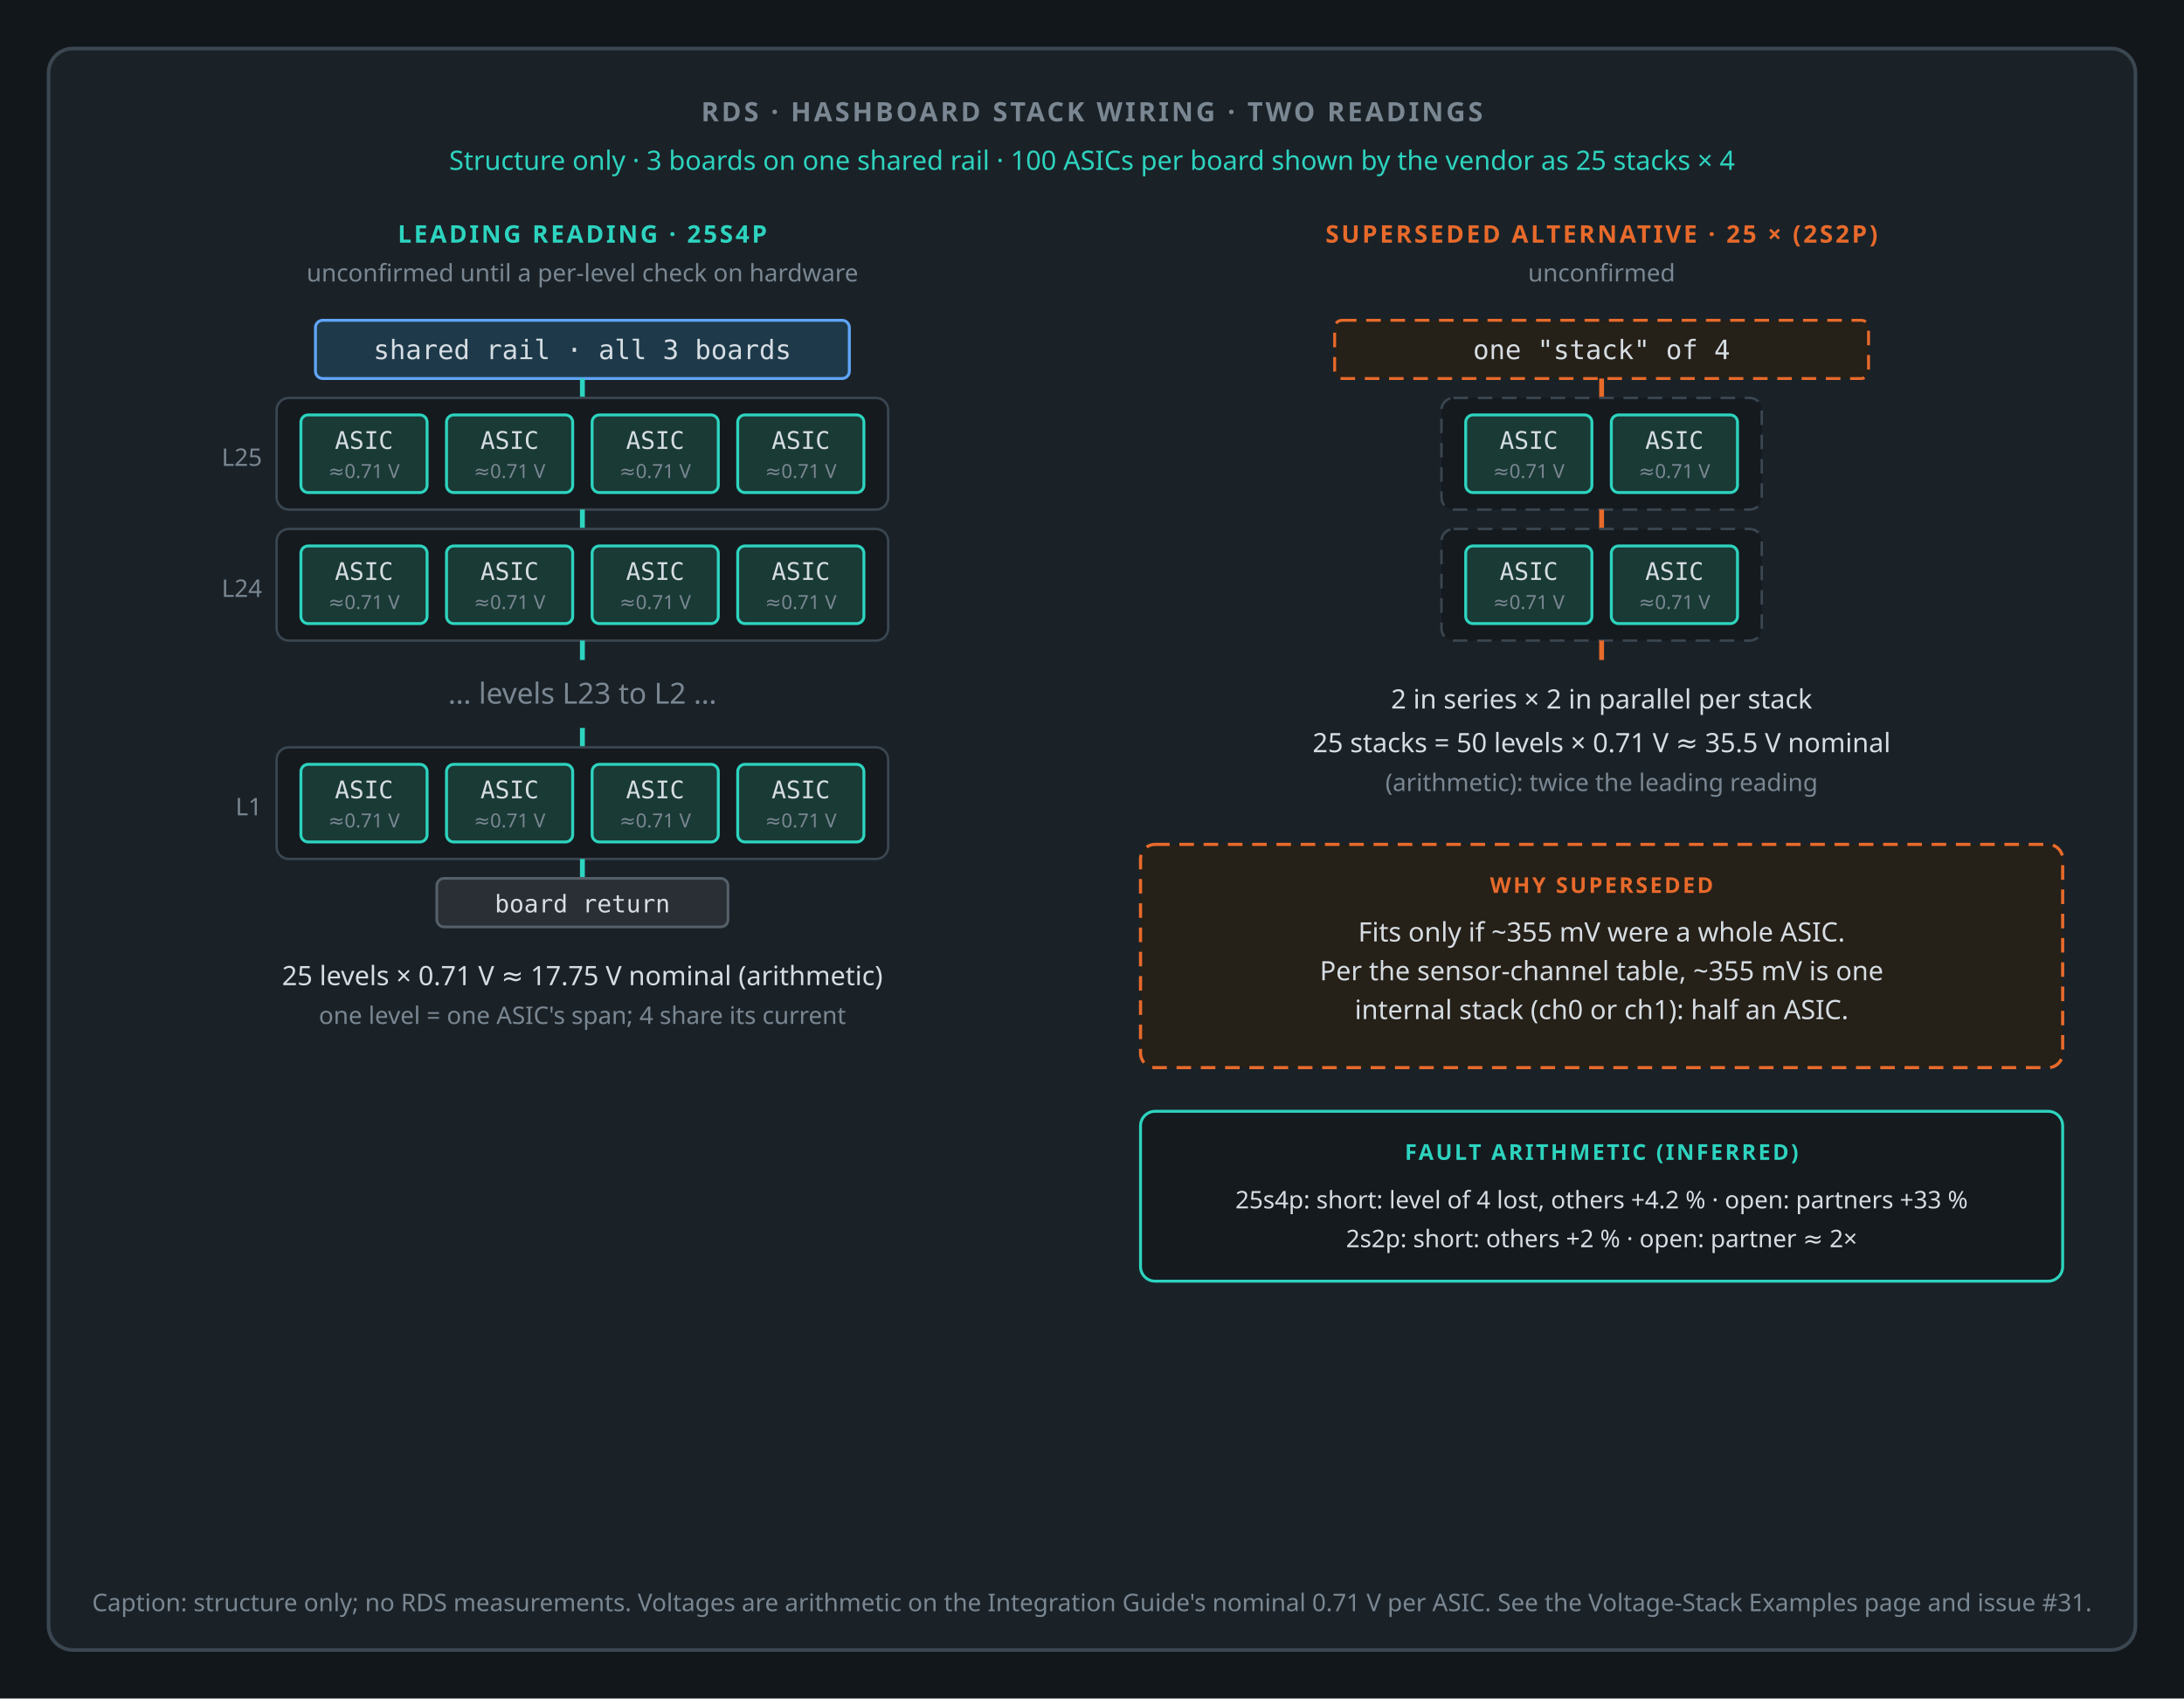
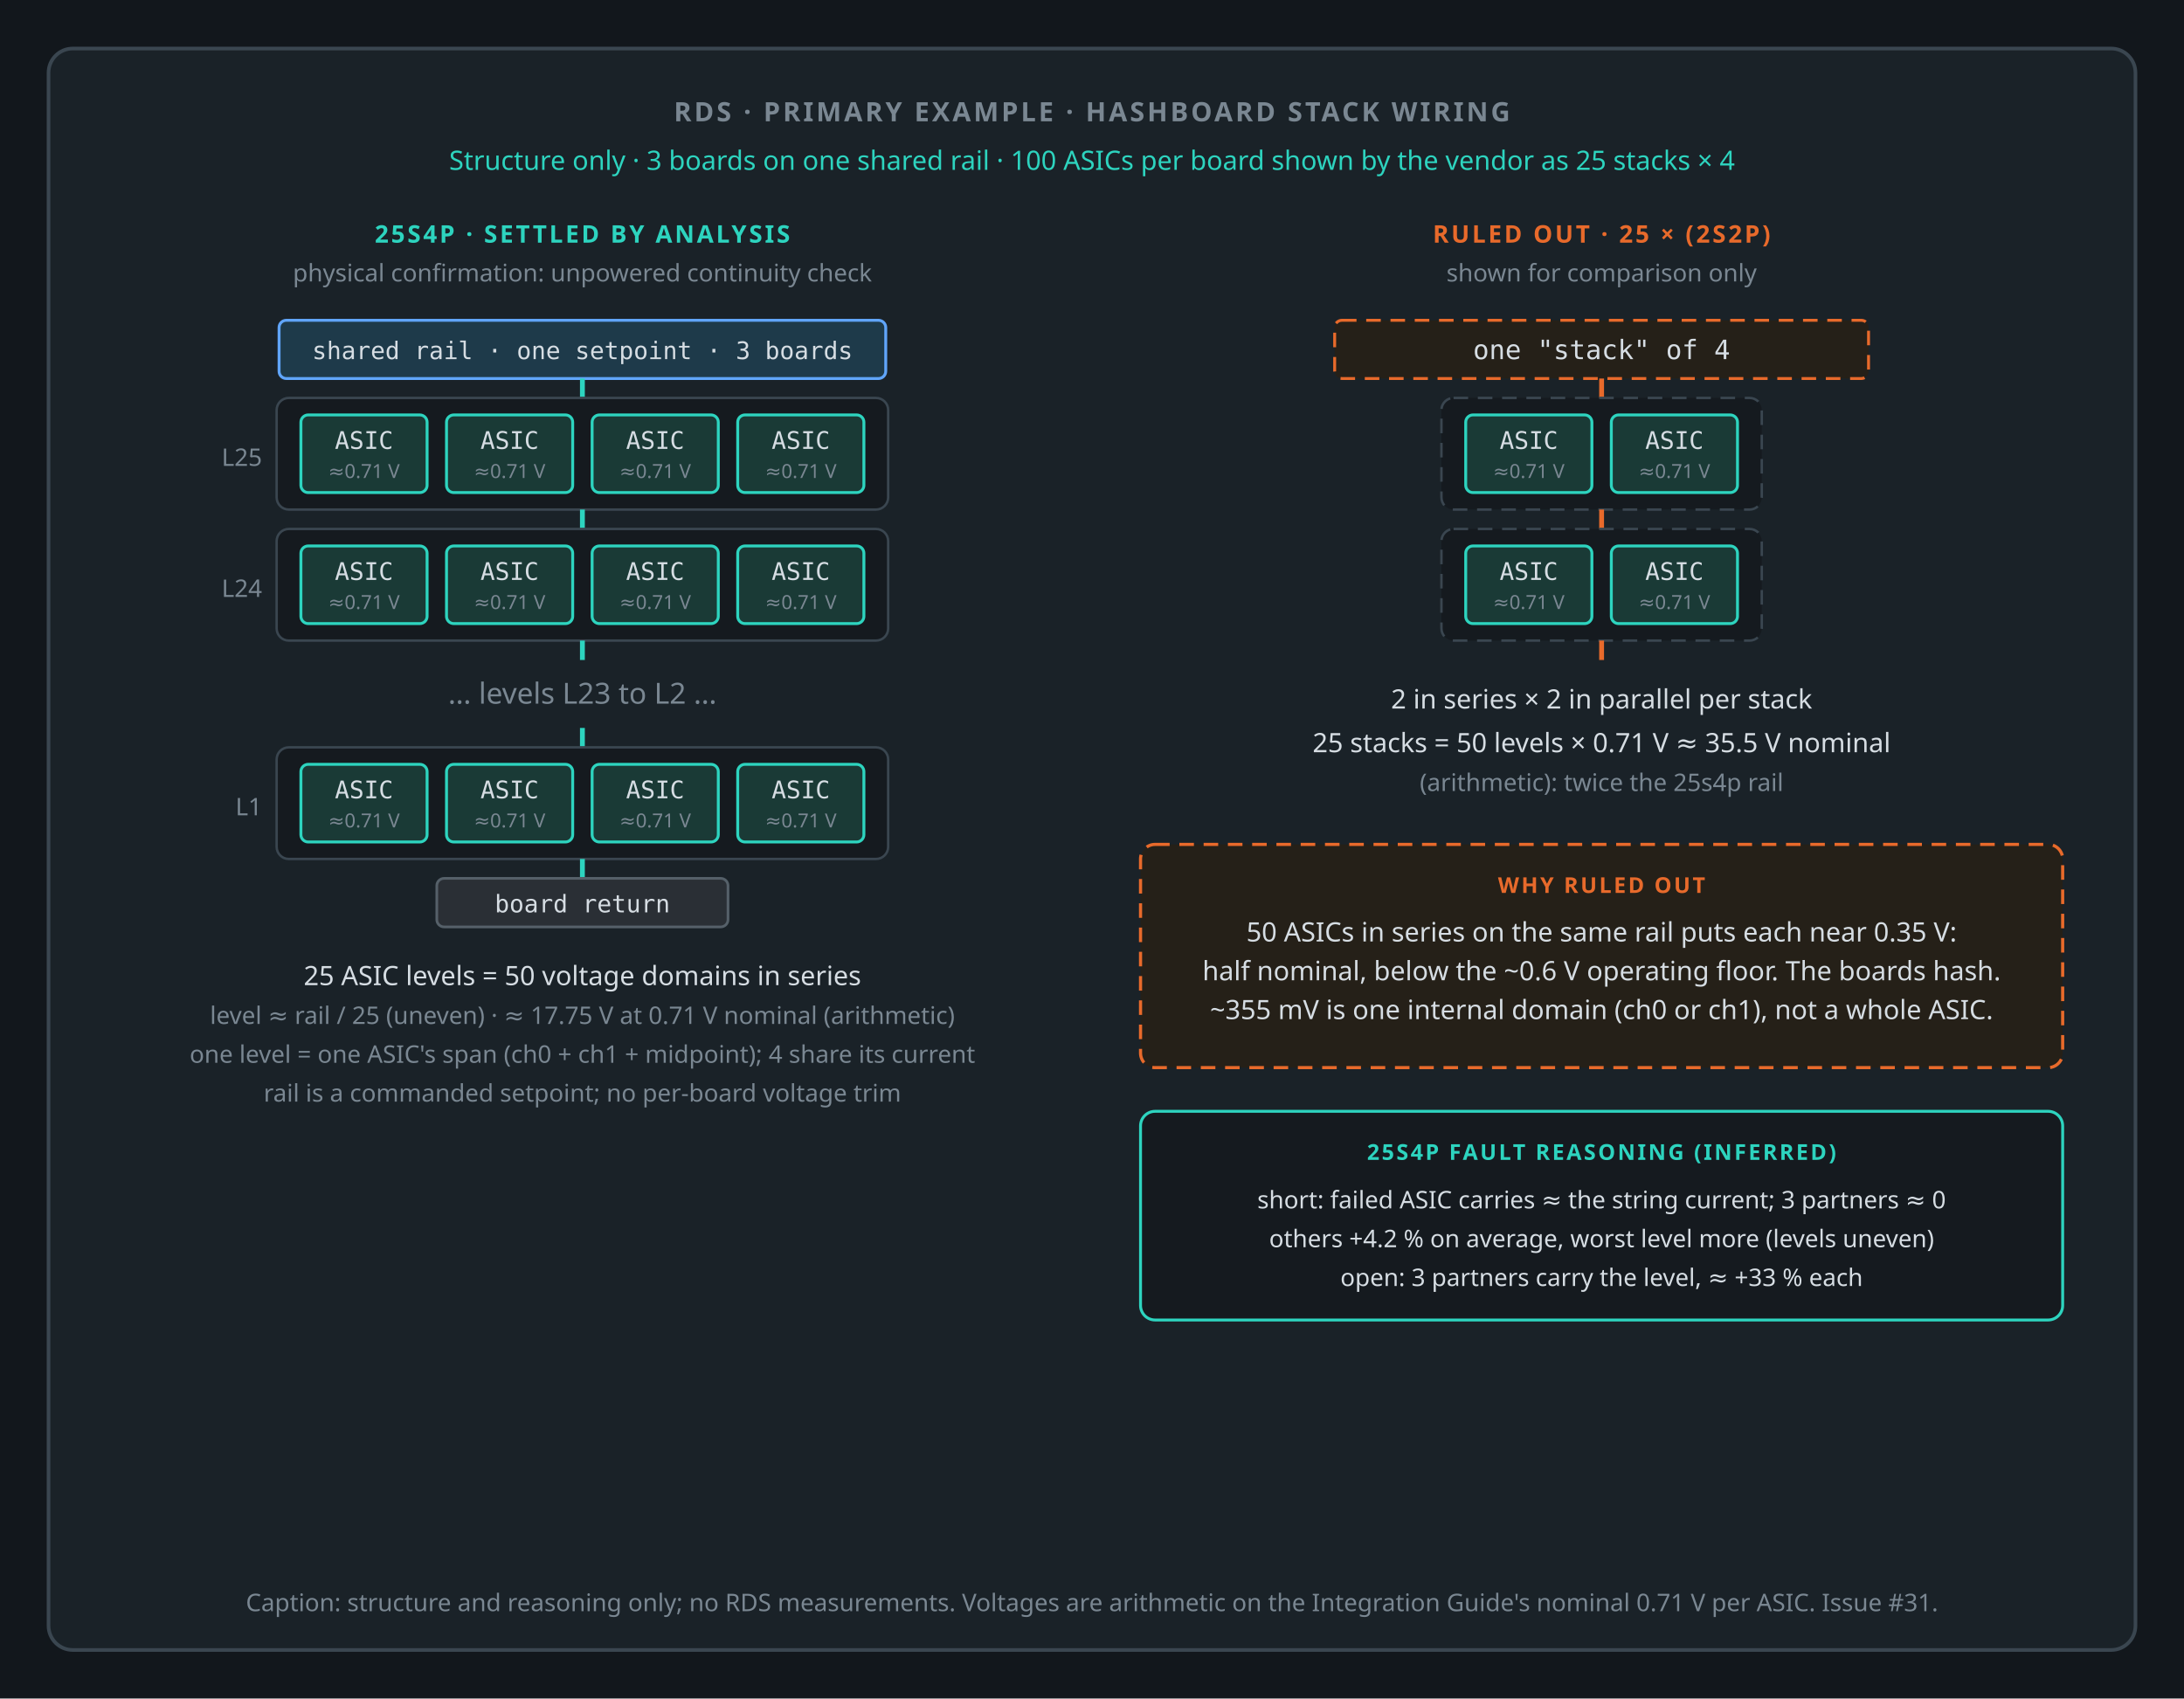
- <svg xmlns="http://www.w3.org/2000/svg" viewBox="0 0 900 700" role="img" aria-label="RDS stack wiring readings: 25 levels of 4 in parallel versus 2s2p">
+ <svg xmlns="http://www.w3.org/2000/svg" viewBox="0 0 900 700" role="img" aria-label="RDS stack wiring: 25 levels of 4 in parallel; 2s2p ruled out">
  <rect width="900" height="700" fill="#12171c" />
  <rect x="20" y="20" width="860" height="660" rx="10" fill="#1a2228" stroke="#3a4650" stroke-width="1.5" />
-   <text x="450.0" y="50" text-anchor="middle" fill="#7a8792" font-family="Orbitron,sans-serif" font-size="11" font-weight="600" letter-spacing="0.1em">RDS · HASHBOARD STACK WIRING · TWO READINGS</text>
+   <text x="450.0" y="50" text-anchor="middle" fill="#7a8792" font-family="Orbitron,sans-serif" font-size="11" font-weight="600" letter-spacing="0.1em">RDS · PRIMARY EXAMPLE · HASHBOARD STACK WIRING</text>
  <text x="450.0" y="70" text-anchor="middle" fill="#2dd4bf" font-family="Ubuntu,sans-serif" font-size="11">Structure only · 3 boards on one shared rail · 100 ASICs per board shown by the vendor as 25 stacks × 4</text>
-   <text x="240" y="100" text-anchor="middle" fill="#2dd4bf" font-family="Orbitron,sans-serif" font-size="10" font-weight="600" letter-spacing="0.1em">LEADING READING · 25S4P</text>
-   <text x="240" y="116" text-anchor="middle" fill="#7a8792" font-family="Ubuntu,sans-serif" font-size="10">unconfirmed until a per-level check on hardware</text>
-   <text x="660" y="100" text-anchor="middle" fill="#E86A2B" font-family="Orbitron,sans-serif" font-size="10" font-weight="600" letter-spacing="0.1em">SUPERSEDED ALTERNATIVE · 25 × (2S2P)</text>
-   <text x="660" y="116" text-anchor="middle" fill="#7a8792" font-family="Ubuntu,sans-serif" font-size="10">unconfirmed</text>
-   <rect x="130" y="132" width="220" height="24" rx="3" fill="#1e3a4a" stroke="#60a5fa" stroke-width="1.2" />
-   <text x="240" y="148" text-anchor="middle" fill="#d6dde3" font-family="JetBrains Mono,monospace" font-size="11">shared rail · all 3 boards</text>
+   <text x="240" y="100" text-anchor="middle" fill="#2dd4bf" font-family="Orbitron,sans-serif" font-size="10" font-weight="600" letter-spacing="0.1em">25S4P · SETTLED BY ANALYSIS</text>
+   <text x="240" y="116" text-anchor="middle" fill="#7a8792" font-family="Ubuntu,sans-serif" font-size="10">physical confirmation: unpowered continuity check</text>
+   <text x="660" y="100" text-anchor="middle" fill="#E86A2B" font-family="Orbitron,sans-serif" font-size="10" font-weight="600" letter-spacing="0.1em">RULED OUT · 25 × (2S2P)</text>
+   <text x="660" y="116" text-anchor="middle" fill="#7a8792" font-family="Ubuntu,sans-serif" font-size="10">shown for comparison only</text>
+   <rect x="115" y="132" width="250" height="24" rx="3" fill="#1e3a4a" stroke="#60a5fa" stroke-width="1.2" />
+   <text x="240" y="148" text-anchor="middle" fill="#d6dde3" font-family="JetBrains Mono,monospace" font-size="10">shared rail · one setpoint · 3 boards</text>
  <line x1="240" y1="156" x2="240" y2="164" stroke="#2dd4bf" stroke-width="2" />
  <rect x="114.0" y="164" width="252" height="46" rx="5" fill="#151a1f" stroke="#3a4650" stroke-width="1" />
  <text x="108.0" y="192" text-anchor="end" fill="#7a8792" font-family="Ubuntu,sans-serif" font-size="10">L25</text>
  <rect x="124.0" y="171" width="52" height="32" rx="3" fill="#1a3a36" stroke="#2dd4bf" stroke-width="1.2" />
  <text x="150.0" y="185" text-anchor="middle" fill="#d6dde3" font-family="JetBrains Mono,monospace" font-size="10">ASIC</text>
  <text x="150.0" y="197" text-anchor="middle" fill="#7a8792" font-family="Ubuntu,sans-serif" font-size="8">≈0.71 V</text>
  <rect x="184.0" y="171" width="52" height="32" rx="3" fill="#1a3a36" stroke="#2dd4bf" stroke-width="1.2" />
  <text x="210.0" y="185" text-anchor="middle" fill="#d6dde3" font-family="JetBrains Mono,monospace" font-size="10">ASIC</text>
  <text x="210.0" y="197" text-anchor="middle" fill="#7a8792" font-family="Ubuntu,sans-serif" font-size="8">≈0.71 V</text>
  <rect x="244.0" y="171" width="52" height="32" rx="3" fill="#1a3a36" stroke="#2dd4bf" stroke-width="1.2" />
  <text x="270.0" y="185" text-anchor="middle" fill="#d6dde3" font-family="JetBrains Mono,monospace" font-size="10">ASIC</text>
  <text x="270.0" y="197" text-anchor="middle" fill="#7a8792" font-family="Ubuntu,sans-serif" font-size="8">≈0.71 V</text>
  <rect x="304.0" y="171" width="52" height="32" rx="3" fill="#1a3a36" stroke="#2dd4bf" stroke-width="1.2" />
  <text x="330.0" y="185" text-anchor="middle" fill="#d6dde3" font-family="JetBrains Mono,monospace" font-size="10">ASIC</text>
  <text x="330.0" y="197" text-anchor="middle" fill="#7a8792" font-family="Ubuntu,sans-serif" font-size="8">≈0.71 V</text>
  <line x1="240" y1="210" x2="240" y2="218" stroke="#2dd4bf" stroke-width="2" />
  <rect x="114.0" y="218" width="252" height="46" rx="5" fill="#151a1f" stroke="#3a4650" stroke-width="1" />
  <text x="108.0" y="246" text-anchor="end" fill="#7a8792" font-family="Ubuntu,sans-serif" font-size="10">L24</text>
  <rect x="124.0" y="225" width="52" height="32" rx="3" fill="#1a3a36" stroke="#2dd4bf" stroke-width="1.2" />
  <text x="150.0" y="239" text-anchor="middle" fill="#d6dde3" font-family="JetBrains Mono,monospace" font-size="10">ASIC</text>
  <text x="150.0" y="251" text-anchor="middle" fill="#7a8792" font-family="Ubuntu,sans-serif" font-size="8">≈0.71 V</text>
  <rect x="184.0" y="225" width="52" height="32" rx="3" fill="#1a3a36" stroke="#2dd4bf" stroke-width="1.2" />
  <text x="210.0" y="239" text-anchor="middle" fill="#d6dde3" font-family="JetBrains Mono,monospace" font-size="10">ASIC</text>
  <text x="210.0" y="251" text-anchor="middle" fill="#7a8792" font-family="Ubuntu,sans-serif" font-size="8">≈0.71 V</text>
  <rect x="244.0" y="225" width="52" height="32" rx="3" fill="#1a3a36" stroke="#2dd4bf" stroke-width="1.2" />
  <text x="270.0" y="239" text-anchor="middle" fill="#d6dde3" font-family="JetBrains Mono,monospace" font-size="10">ASIC</text>
  <text x="270.0" y="251" text-anchor="middle" fill="#7a8792" font-family="Ubuntu,sans-serif" font-size="8">≈0.71 V</text>
  <rect x="304.0" y="225" width="52" height="32" rx="3" fill="#1a3a36" stroke="#2dd4bf" stroke-width="1.2" />
  <text x="330.0" y="239" text-anchor="middle" fill="#d6dde3" font-family="JetBrains Mono,monospace" font-size="10">ASIC</text>
  <text x="330.0" y="251" text-anchor="middle" fill="#7a8792" font-family="Ubuntu,sans-serif" font-size="8">≈0.71 V</text>
  <line x1="240" y1="264" x2="240" y2="272" stroke="#2dd4bf" stroke-width="2" />
  <text x="240" y="290" text-anchor="middle" fill="#7a8792" font-family="Ubuntu,sans-serif" font-size="12">… levels L23 to L2 …</text>
  <line x1="240" y1="300" x2="240" y2="308" stroke="#2dd4bf" stroke-width="2" />
  <rect x="114.0" y="308" width="252" height="46" rx="5" fill="#151a1f" stroke="#3a4650" stroke-width="1" />
  <text x="108.0" y="336" text-anchor="end" fill="#7a8792" font-family="Ubuntu,sans-serif" font-size="10">L1</text>
  <rect x="124.0" y="315" width="52" height="32" rx="3" fill="#1a3a36" stroke="#2dd4bf" stroke-width="1.2" />
  <text x="150.0" y="329" text-anchor="middle" fill="#d6dde3" font-family="JetBrains Mono,monospace" font-size="10">ASIC</text>
  <text x="150.0" y="341" text-anchor="middle" fill="#7a8792" font-family="Ubuntu,sans-serif" font-size="8">≈0.71 V</text>
  <rect x="184.0" y="315" width="52" height="32" rx="3" fill="#1a3a36" stroke="#2dd4bf" stroke-width="1.2" />
  <text x="210.0" y="329" text-anchor="middle" fill="#d6dde3" font-family="JetBrains Mono,monospace" font-size="10">ASIC</text>
  <text x="210.0" y="341" text-anchor="middle" fill="#7a8792" font-family="Ubuntu,sans-serif" font-size="8">≈0.71 V</text>
  <rect x="244.0" y="315" width="52" height="32" rx="3" fill="#1a3a36" stroke="#2dd4bf" stroke-width="1.2" />
  <text x="270.0" y="329" text-anchor="middle" fill="#d6dde3" font-family="JetBrains Mono,monospace" font-size="10">ASIC</text>
  <text x="270.0" y="341" text-anchor="middle" fill="#7a8792" font-family="Ubuntu,sans-serif" font-size="8">≈0.71 V</text>
  <rect x="304.0" y="315" width="52" height="32" rx="3" fill="#1a3a36" stroke="#2dd4bf" stroke-width="1.2" />
  <text x="330.0" y="329" text-anchor="middle" fill="#d6dde3" font-family="JetBrains Mono,monospace" font-size="10">ASIC</text>
  <text x="330.0" y="341" text-anchor="middle" fill="#7a8792" font-family="Ubuntu,sans-serif" font-size="8">≈0.71 V</text>
  <line x1="240" y1="354" x2="240" y2="362" stroke="#2dd4bf" stroke-width="2" />
  <rect x="180" y="362" width="120" height="20" rx="3" fill="#2a2f35" stroke="#556069" stroke-width="1.1" />
  <text x="240.0" y="376" text-anchor="middle" fill="#d6dde3" font-family="JetBrains Mono,monospace" font-size="10">board return</text>
-   <text x="240" y="406" text-anchor="middle" fill="#d6dde3" font-family="Ubuntu,sans-serif" font-size="11">25 levels × 0.71 V ≈ 17.75 V nominal (arithmetic)</text>
-   <text x="240" y="422" text-anchor="middle" fill="#7a8792" font-family="Ubuntu,sans-serif" font-size="10">one level = one ASIC's span; 4 share its current</text>
+   <text x="240" y="406" text-anchor="middle" fill="#d6dde3" font-family="Ubuntu,sans-serif" font-size="11">25 ASIC levels = 50 voltage domains in series</text>
+   <text x="240" y="422" text-anchor="middle" fill="#7a8792" font-family="Ubuntu,sans-serif" font-size="10">level ≈ rail / 25 (uneven) · ≈ 17.75 V at 0.71 V nominal (arithmetic)</text>
+   <text x="240" y="438" text-anchor="middle" fill="#7a8792" font-family="Ubuntu,sans-serif" font-size="10">one level = one ASIC's span (ch0 + ch1 + midpoint); 4 share its current</text>
+   <text x="240" y="454" text-anchor="middle" fill="#7a8792" font-family="Ubuntu,sans-serif" font-size="10">rail is a commanded setpoint; no per-board voltage trim</text>
  <rect x="550" y="132" width="220" height="24" rx="3" fill="#252018" stroke="#E86A2B" stroke-width="1.2" stroke-dasharray="6 4" />
  <text x="660" y="148" text-anchor="middle" fill="#d6dde3" font-family="JetBrains Mono,monospace" font-size="11">one "stack" of 4</text>
  <line x1="660" y1="156" x2="660" y2="164" stroke="#E86A2B" stroke-width="2" />
  <rect x="594" y="164" width="132" height="46" rx="5" fill="#151a1f" stroke="#3a4650" stroke-width="1" stroke-dasharray="6 4" />
  <rect x="604" y="171" width="52" height="32" rx="3" fill="#1a3a36" stroke="#2dd4bf" stroke-width="1.2" />
  <text x="630" y="185" text-anchor="middle" fill="#d6dde3" font-family="JetBrains Mono,monospace" font-size="10">ASIC</text>
  <text x="630" y="197" text-anchor="middle" fill="#7a8792" font-family="Ubuntu,sans-serif" font-size="8">≈0.71 V</text>
  <rect x="664" y="171" width="52" height="32" rx="3" fill="#1a3a36" stroke="#2dd4bf" stroke-width="1.2" />
  <text x="690" y="185" text-anchor="middle" fill="#d6dde3" font-family="JetBrains Mono,monospace" font-size="10">ASIC</text>
  <text x="690" y="197" text-anchor="middle" fill="#7a8792" font-family="Ubuntu,sans-serif" font-size="8">≈0.71 V</text>
  <line x1="660" y1="210" x2="660" y2="218" stroke="#E86A2B" stroke-width="2" />
  <rect x="594" y="218" width="132" height="46" rx="5" fill="#151a1f" stroke="#3a4650" stroke-width="1" stroke-dasharray="6 4" />
  <rect x="604" y="225" width="52" height="32" rx="3" fill="#1a3a36" stroke="#2dd4bf" stroke-width="1.2" />
  <text x="630" y="239" text-anchor="middle" fill="#d6dde3" font-family="JetBrains Mono,monospace" font-size="10">ASIC</text>
  <text x="630" y="251" text-anchor="middle" fill="#7a8792" font-family="Ubuntu,sans-serif" font-size="8">≈0.71 V</text>
  <rect x="664" y="225" width="52" height="32" rx="3" fill="#1a3a36" stroke="#2dd4bf" stroke-width="1.2" />
  <text x="690" y="239" text-anchor="middle" fill="#d6dde3" font-family="JetBrains Mono,monospace" font-size="10">ASIC</text>
  <text x="690" y="251" text-anchor="middle" fill="#7a8792" font-family="Ubuntu,sans-serif" font-size="8">≈0.71 V</text>
  <line x1="660" y1="264" x2="660" y2="272" stroke="#E86A2B" stroke-width="2" />
  <text x="660" y="292" text-anchor="middle" fill="#d6dde3" font-family="Ubuntu,sans-serif" font-size="11">2 in series × 2 in parallel per stack</text>
  <text x="660" y="310" text-anchor="middle" fill="#d6dde3" font-family="Ubuntu,sans-serif" font-size="11">25 stacks = 50 levels × 0.71 V ≈ 35.5 V nominal</text>
-   <text x="660" y="326" text-anchor="middle" fill="#7a8792" font-family="Ubuntu,sans-serif" font-size="10">(arithmetic): twice the leading reading</text>
+   <text x="660" y="326" text-anchor="middle" fill="#7a8792" font-family="Ubuntu,sans-serif" font-size="10">(arithmetic): twice the 25s4p rail</text>
  <rect x="470" y="348" width="380" height="92" rx="6" fill="#252018" stroke="#E86A2B" stroke-width="1.3" stroke-dasharray="6 4" />
-   <text x="660" y="368" text-anchor="middle" fill="#E86A2B" font-family="Orbitron,sans-serif" font-size="9" font-weight="600" letter-spacing="0.1em">WHY SUPERSEDED</text>
-   <text x="660" y="388" text-anchor="middle" fill="#d6dde3" font-family="Ubuntu,sans-serif" font-size="11">Fits only if ~355 mV were a whole ASIC.</text>
-   <text x="660" y="404" text-anchor="middle" fill="#d6dde3" font-family="Ubuntu,sans-serif" font-size="11">Per the sensor-channel table, ~355 mV is one</text>
-   <text x="660" y="420" text-anchor="middle" fill="#d6dde3" font-family="Ubuntu,sans-serif" font-size="11">internal stack (ch0 or ch1): half an ASIC.</text>
-   <rect x="470" y="458" width="380" height="70" rx="6" fill="#151a1f" stroke="#2dd4bf" stroke-width="1.2" />
-   <text x="660" y="478" text-anchor="middle" fill="#2dd4bf" font-family="Orbitron,sans-serif" font-size="9" font-weight="600" letter-spacing="0.1em">FAULT ARITHMETIC (INFERRED)</text>
-   <text x="660" y="498" text-anchor="middle" fill="#d6dde3" font-family="Ubuntu,sans-serif" font-size="10">25s4p: short: level of 4 lost, others +4.2 % · open: partners +33 %</text>
-   <text x="660" y="514" text-anchor="middle" fill="#d6dde3" font-family="Ubuntu,sans-serif" font-size="10">2s2p: short: others +2 % · open: partner ≈ 2×</text>
-   <text x="450.0" y="664" text-anchor="middle" fill="#7a8792" font-family="Ubuntu,sans-serif" font-size="10">Caption: structure only; no RDS measurements. Voltages are arithmetic on the Integration Guide's nominal 0.71 V per ASIC. See the Voltage-Stack Examples page and issue #31.</text>
+   <text x="660" y="368" text-anchor="middle" fill="#E86A2B" font-family="Orbitron,sans-serif" font-size="9" font-weight="600" letter-spacing="0.1em">WHY RULED OUT</text>
+   <text x="660" y="388" text-anchor="middle" fill="#d6dde3" font-family="Ubuntu,sans-serif" font-size="11">50 ASICs in series on the same rail puts each near 0.35 V:</text>
+   <text x="660" y="404" text-anchor="middle" fill="#d6dde3" font-family="Ubuntu,sans-serif" font-size="11">half nominal, below the ~0.6 V operating floor. The boards hash.</text>
+   <text x="660" y="420" text-anchor="middle" fill="#d6dde3" font-family="Ubuntu,sans-serif" font-size="11">~355 mV is one internal domain (ch0 or ch1), not a whole ASIC.</text>
+   <rect x="470" y="458" width="380" height="86" rx="6" fill="#151a1f" stroke="#2dd4bf" stroke-width="1.2" />
+   <text x="660" y="478" text-anchor="middle" fill="#2dd4bf" font-family="Orbitron,sans-serif" font-size="9" font-weight="600" letter-spacing="0.1em">25S4P FAULT REASONING (INFERRED)</text>
+   <text x="660" y="498" text-anchor="middle" fill="#d6dde3" font-family="Ubuntu,sans-serif" font-size="10">short: failed ASIC carries ≈ the string current; 3 partners ≈ 0</text>
+   <text x="660" y="514" text-anchor="middle" fill="#d6dde3" font-family="Ubuntu,sans-serif" font-size="10">others +4.2 % on average, worst level more (levels uneven)</text>
+   <text x="660" y="530" text-anchor="middle" fill="#d6dde3" font-family="Ubuntu,sans-serif" font-size="10">open: 3 partners carry the level, ≈ +33 % each</text>
+   <text x="450.0" y="664" text-anchor="middle" fill="#7a8792" font-family="Ubuntu,sans-serif" font-size="10">Caption: structure and reasoning only; no RDS measurements. Voltages are arithmetic on the Integration Guide's nominal 0.71 V per ASIC. Issue #31.</text>
</svg>
